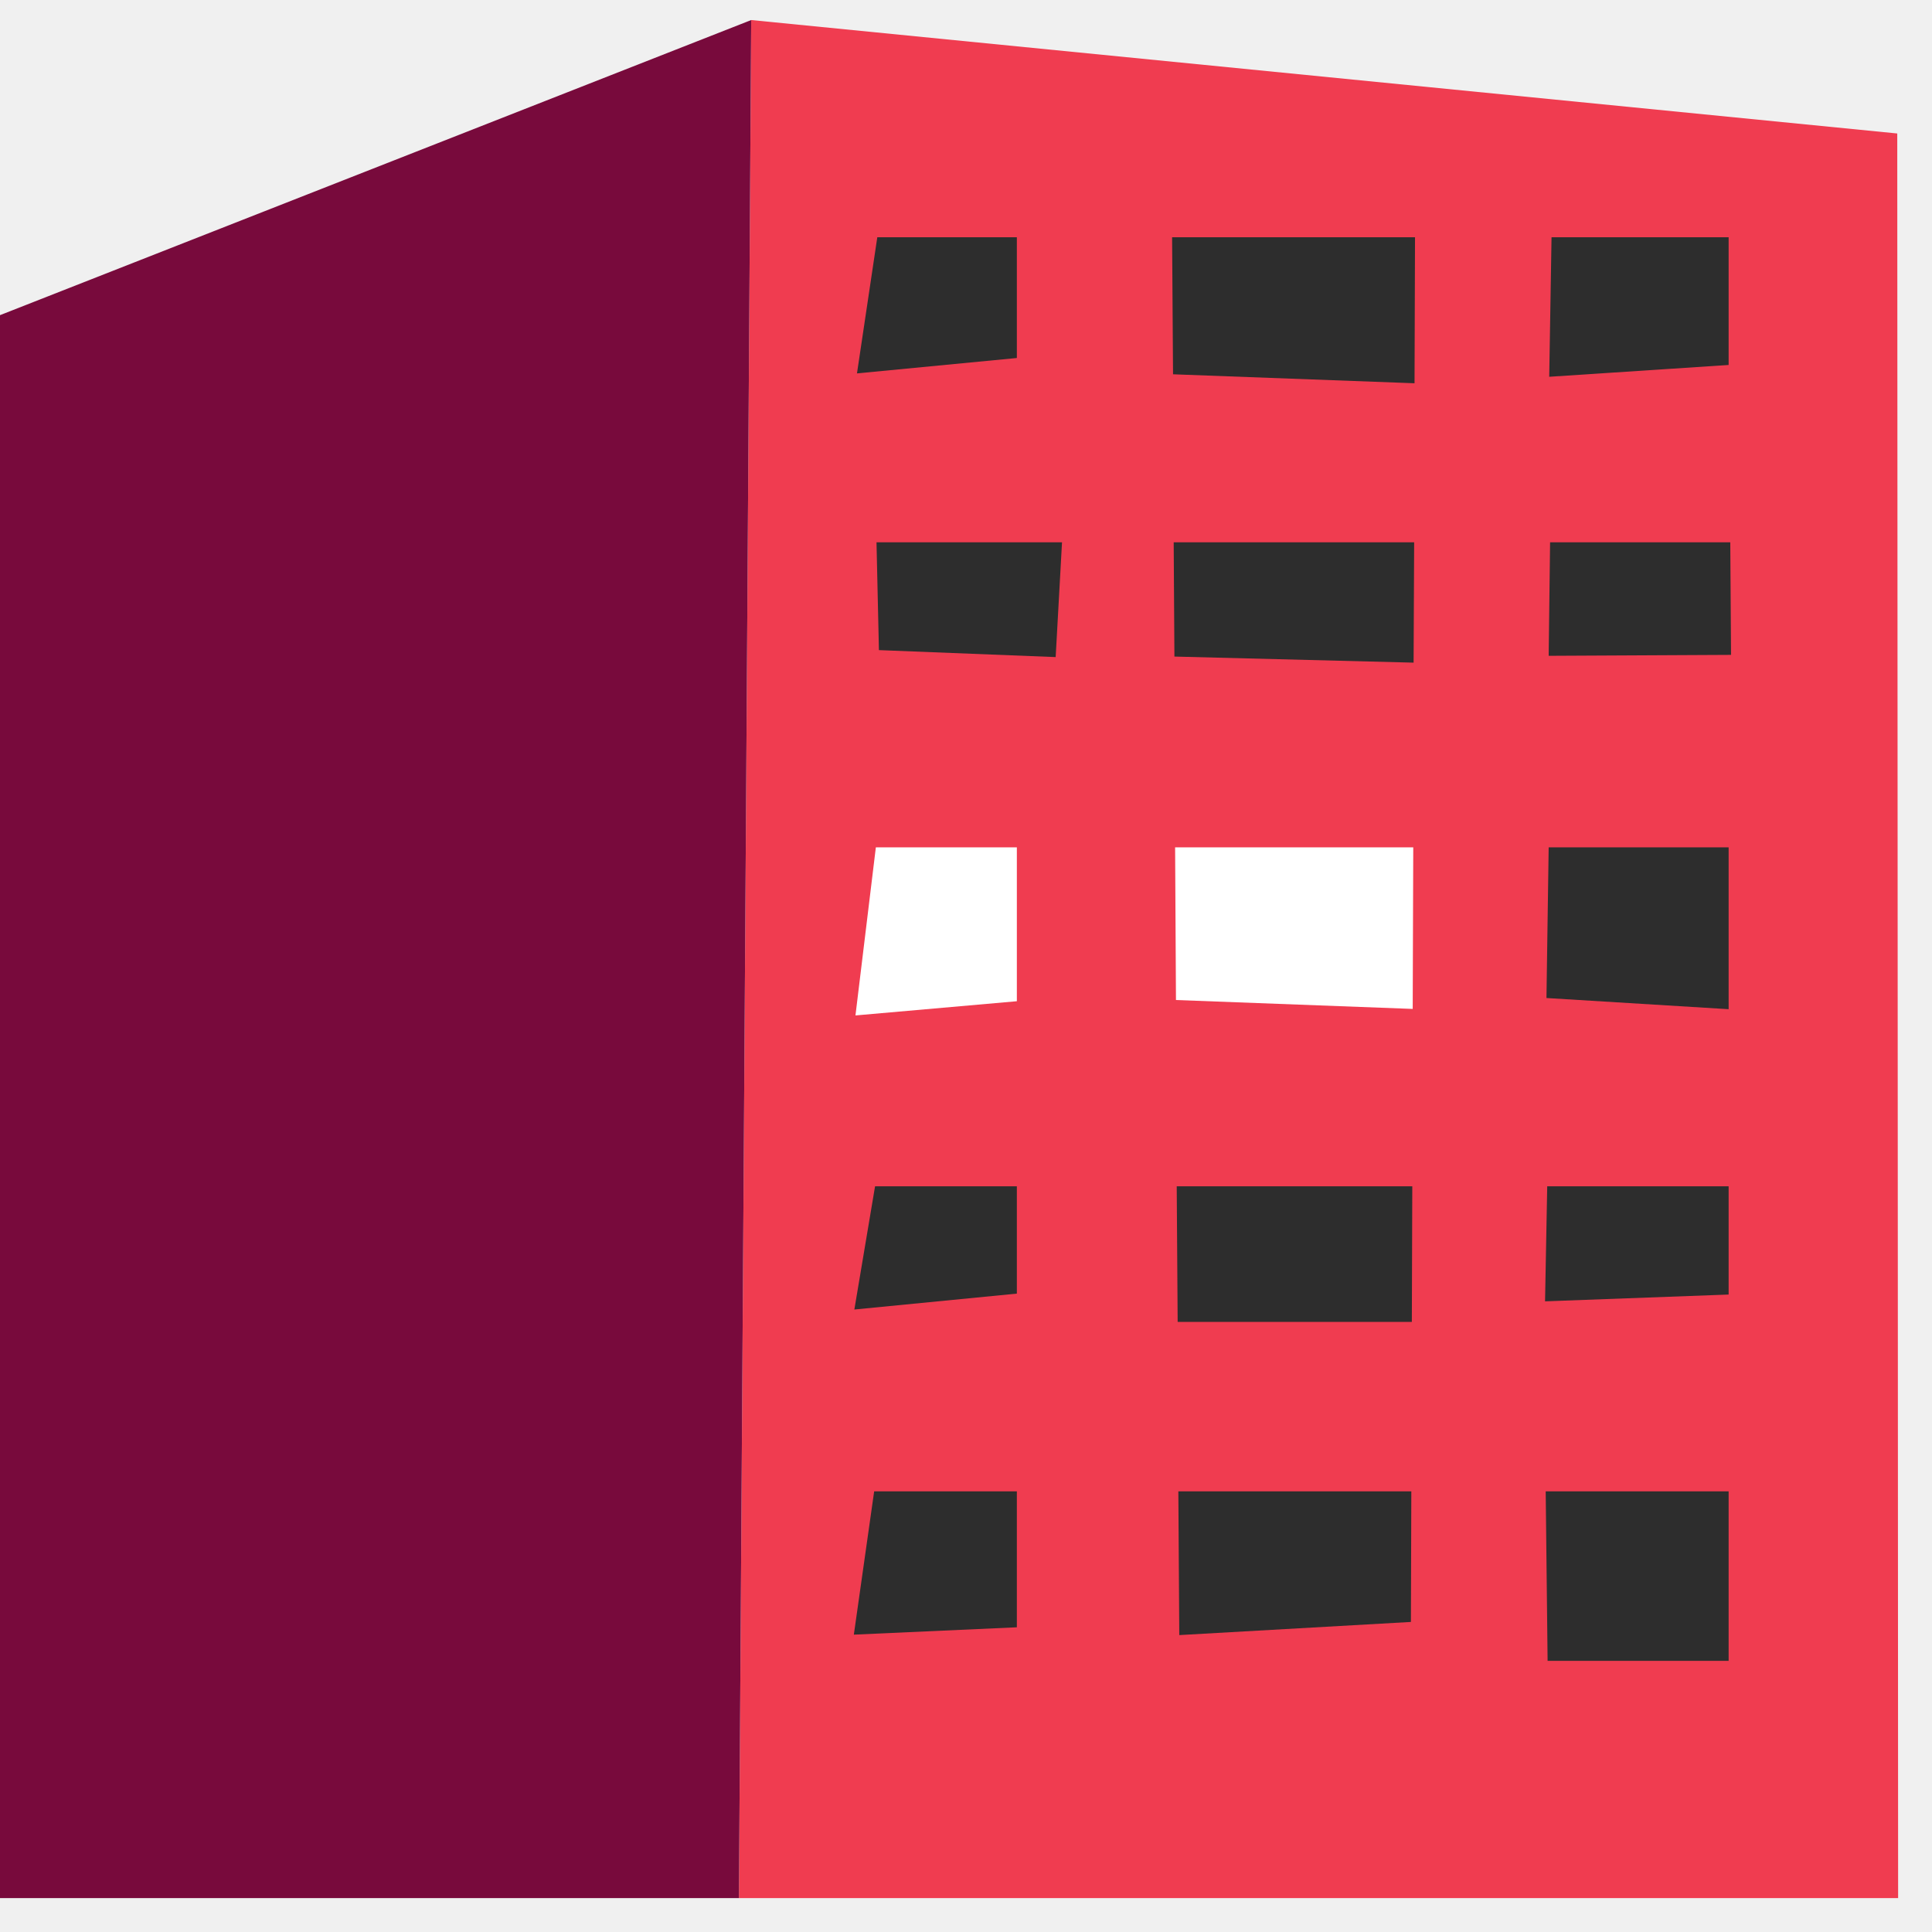
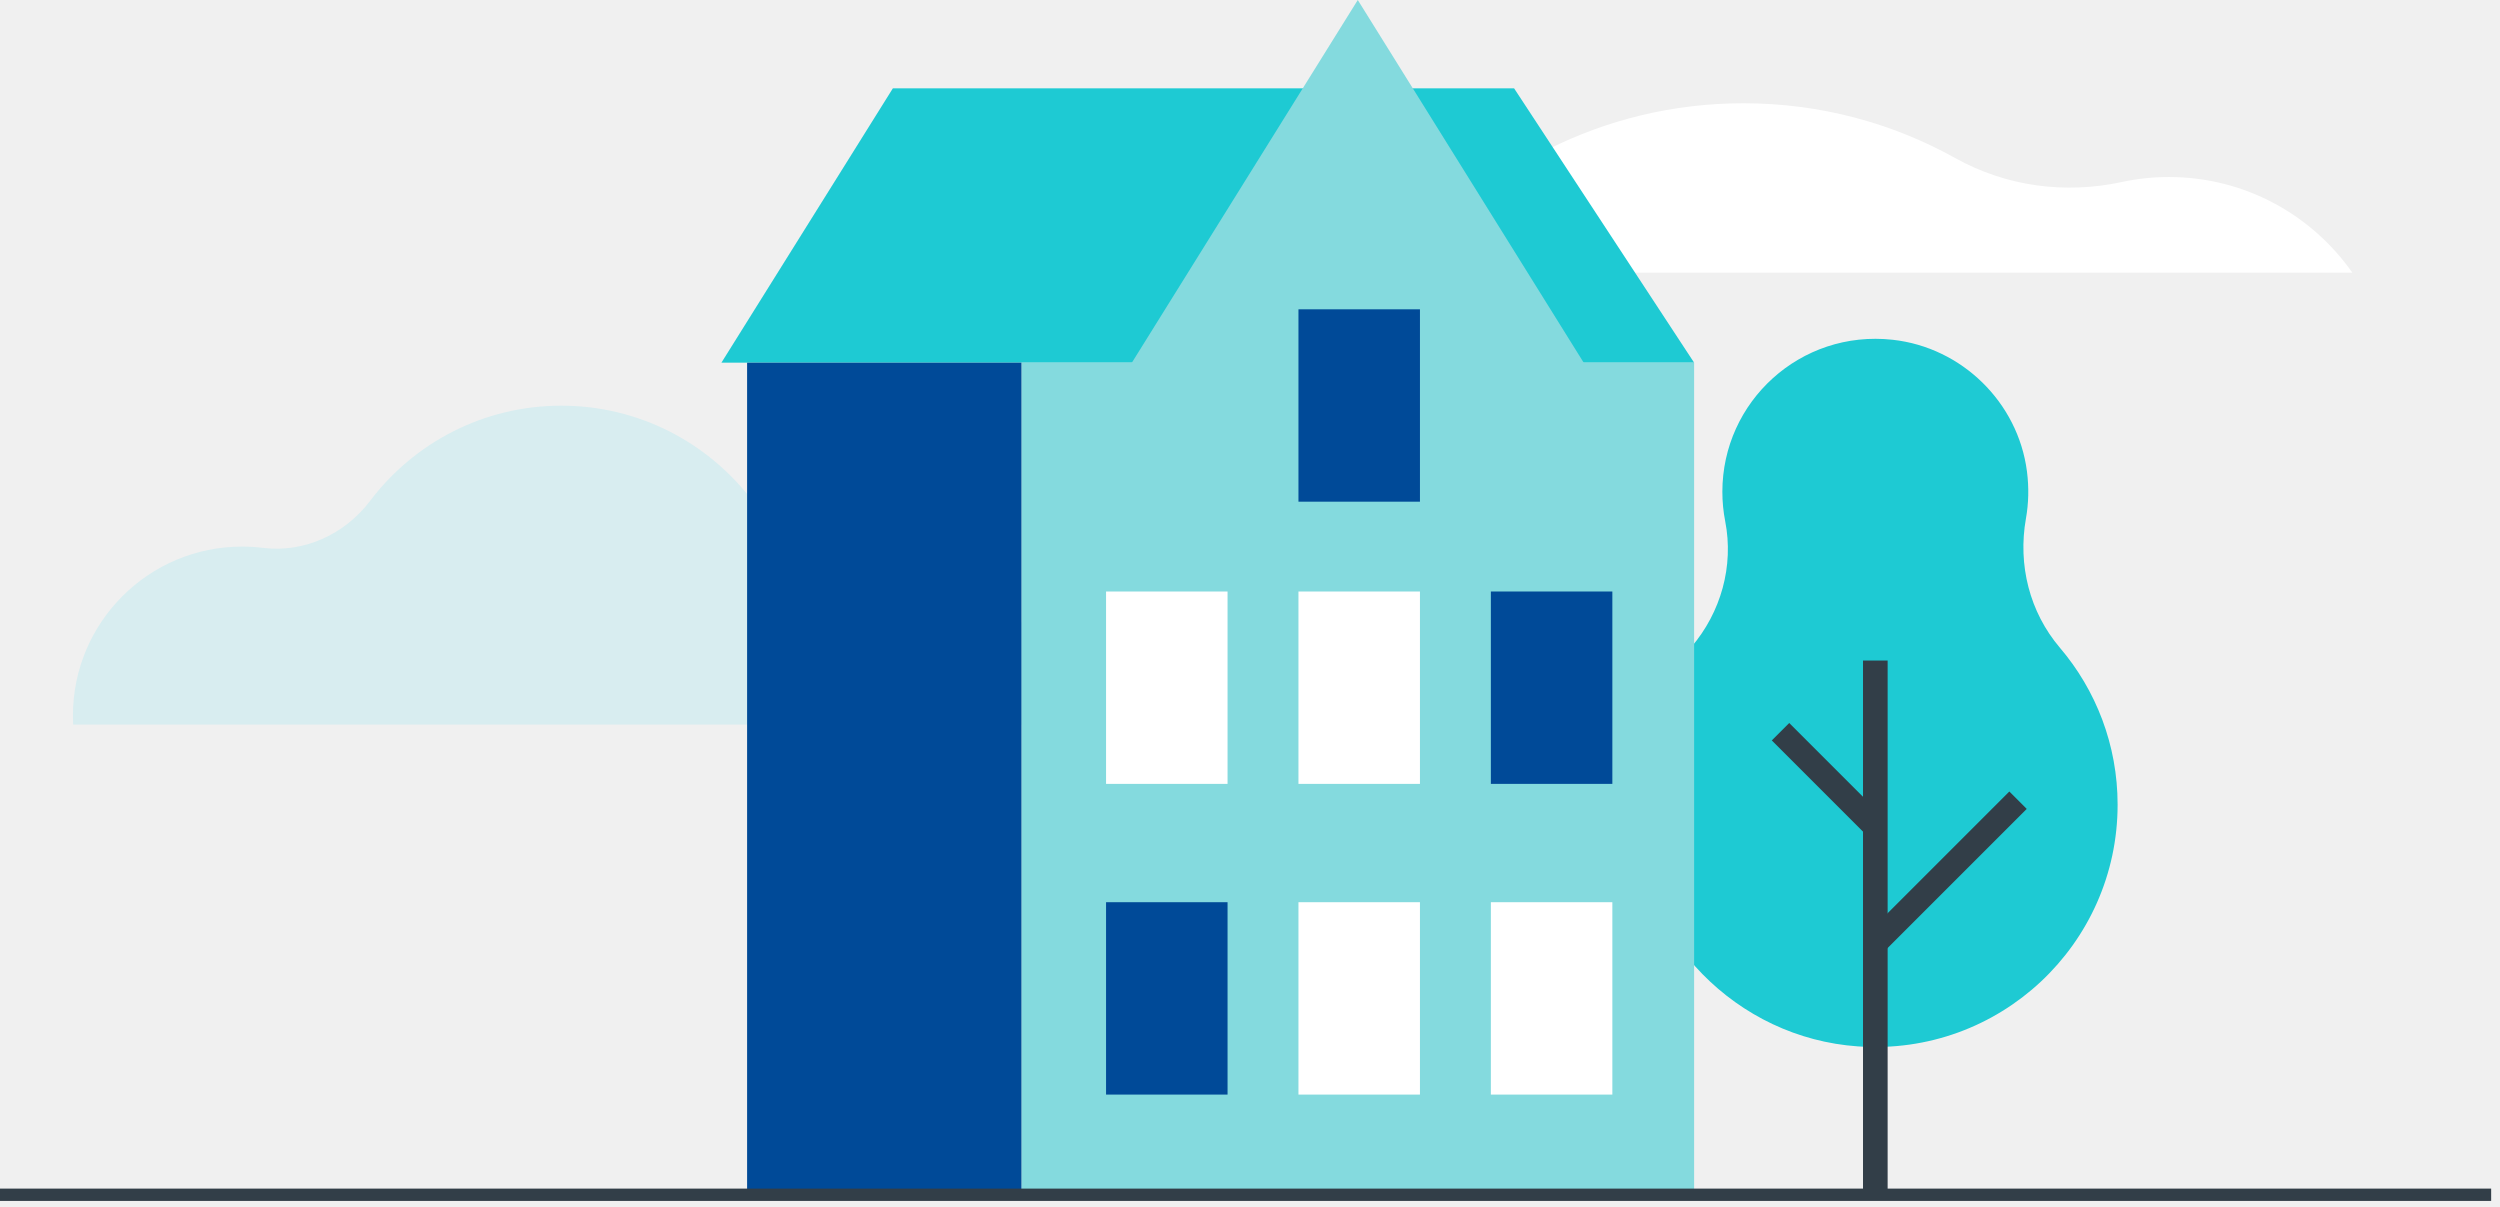
- <svg xmlns="http://www.w3.org/2000/svg" width="56px" height="56px" viewBox="0 0 56 56" version="1.1">
-   <g id="Flows" stroke="none" stroke-width="1" fill="none" fill-rule="evenodd">
-     <g id="iPhone-8-Screen-1" transform="translate(-24, -241)" fill-rule="nonzero">
-       <g id="Group" transform="translate(16, 233)">
-         <g id="Icon-Haus-Wohnung-56x56-02" transform="translate(8, 8)">
-           <polygon id="Path" fill="#F03C50" points="54.993 3.869 21.774 0.581 21.418 55.018 55.018 55.018" />
-           <polygon id="Path" fill="#780A3C" points="21.418 55.018 0 55.018 0 9.135 21.774 0.581" />
-           <polygon id="Path" fill="#2D2D2D" points="25.476 18.844 30.599 19.046 30.783 15.719 25.406 15.719" />
-           <polygon id="Path" fill="#2D2D2D" points="34.182 47.394 40.896 47.013 40.908 43.228 34.155 43.228" />
-           <polygon id="Path" fill="#2D2D2D" points="24.84 10.823 29.474 10.377 29.474 6.877 25.429 6.877" />
-           <polygon id="Path" fill="#FFFFFF" points="34.086 28.986 40.948 29.244 40.964 24.561 34.061 24.561" />
-           <polygon id="Path" fill="#2D2D2D" points="34.135 38.316 40.923 38.316 40.936 34.386 34.108 34.386" />
-           <polygon id="Path" fill="#2D2D2D" points="24.749 47.381 29.474 47.168 29.474 43.228 25.338 43.228" />
-           <polygon id="Path" fill="#2D2D2D" points="24.764 37.957 29.474 37.496 29.474 34.386 25.364 34.386" />
-           <polygon id="Path" fill="#FFFFFF" points="24.796 29.433 29.474 29.021 29.474 24.561 25.387 24.561" />
-           <polygon id="Path" fill="#2D2D2D" points="50.105 6.877 44.972 6.877 44.905 10.921 50.105 10.579" />
-           <polygon id="Path" fill="#2D2D2D" points="44.825 28.928 50.105 29.252 50.105 24.561 44.889 24.561" />
-           <polygon id="Path" fill="#2D2D2D" points="34.041 19.031 40.974 19.207 40.99 15.719 34.02 15.719" />
-           <polygon id="Path" fill="#2D2D2D" points="44.93 15.719 44.889 19.009 50.175 18.982 50.153 15.719" />
-           <polygon id="Path" fill="#2D2D2D" points="44.784 37.72 50.105 37.523 50.105 34.386 44.847 34.386" />
-           <polygon id="Path" fill="#2D2D2D" points="34.001 10.849 41.001 11.109 41.015 6.877 33.974 6.877" />
-           <polygon id="Path" fill="#2D2D2D" points="44.858 48.14 50.105 48.14 50.105 43.228 44.803 43.228" />
-         </g>
-       </g>
-     </g>
+ <svg xmlns="http://www.w3.org/2000/svg" width="203" height="98" viewBox="0 0 203 98" fill="none">
+   <g clip-path="url(#clip0)">
+     <path fill-rule="evenodd" clip-rule="evenodd" d="M85.214 58.839C85.226 58.6 85.233 58.36 85.233 58.118C85.233 50.532 79.084 44.383 71.498 44.383C71.007 44.383 70.522 44.409 70.044 44.459C66.523 44.831 63.123 43.272 60.952 40.476C57.393 35.892 51.83 32.941 45.577 32.941C39.235 32.941 33.603 35.976 30.052 40.672C28.009 43.374 24.717 44.904 21.356 44.487C20.799 44.418 20.232 44.383 19.657 44.383C12.071 44.383 5.922 50.532 5.922 58.118C5.922 58.36 5.929 58.6 5.941 58.839H85.214Z" fill="#D8EDF0" />
+     <path fill-rule="evenodd" clip-rule="evenodd" d="M191.011 22.141C187.721 17.449 182.281 14.374 176.115 14.374C174.803 14.374 173.525 14.514 172.294 14.78C167.679 15.776 162.902 15.141 158.778 12.843C153.682 10.003 147.812 8.385 141.564 8.385C130.162 8.385 120.024 13.776 113.541 22.141H191.011Z" fill="white" />
+     <path d="M164.505 42.111C164.723 40.884 164.76 39.594 164.588 38.27C163.86 32.668 159.3 28.207 153.684 27.589C146.194 26.765 139.856 32.608 139.856 39.932C139.856 40.75 139.935 41.549 140.086 42.323C140.799 45.97 139.741 49.731 137.324 52.554C134.18 56.226 132.366 61.07 132.626 66.341C133.113 76.198 141.014 84.278 150.859 84.967C162.366 85.773 171.95 76.677 171.95 65.342C171.95 60.48 170.187 56.031 167.265 52.598C164.795 49.695 163.84 45.863 164.505 42.111Z" fill="#1ECAD3" />
+     <path d="M137.564 29.451H58.578L72.5 7.175H122.946L137.564 29.451Z" fill="#1ECAD3" />
+     <path d="M110.252 0L91.906 29.451V97.016H128.598V29.451L110.252 0Z" fill="#84DADE" />
+     <path d="M137.563 29.451H82.94V97.017H137.563V29.451Z" fill="#84DADE" />
+     <path d="M82.941 29.451H60.665V97.017H82.941V29.451Z" fill="#004A98" />
+     <path d="M115.3 48.03H105.435V63.651H115.3V48.03Z" fill="white" />
+     <path d="M115.3 25.116H105.435V40.737H115.3V25.116Z" fill="#004A98" />
+     <path d="M99.677 48.03H89.812V63.651H99.677V48.03Z" fill="white" />
+     <path d="M130.923 48.03H121.058V63.651H130.923V48.03Z" fill="#004A98" />
+     <path d="M115.3 73.259H105.435V88.88H115.3V73.259Z" fill="white" />
+     <path d="M99.677 73.259H89.812V88.88H99.677V73.259Z" fill="#004A98" />
+     <path d="M130.923 73.259H121.058V88.88H130.923V73.259Z" fill="white" />
+     <path d="M152.276 53.636V97.016" stroke="#323E48" stroke-width="2" stroke-miterlimit="10" stroke-linejoin="round" />
+     <path d="M144.577 59.415L152.276 67.114" stroke="#323E48" stroke-width="2" stroke-miterlimit="10" stroke-linejoin="round" />
+     <path d="M152.119 76.72L163.863 64.977" stroke="#323E48" stroke-width="2" stroke-miterlimit="10" stroke-linejoin="round" />
+     <path d="M0 97.016H202.282" stroke="#323E48" stroke-miterlimit="10" stroke-linejoin="round" />
  </g>
+   <defs>
+     <clipPath id="clip0">
+       <rect width="202.282" height="97.516" fill="white" />
+     </clipPath>
+   </defs>
</svg>
